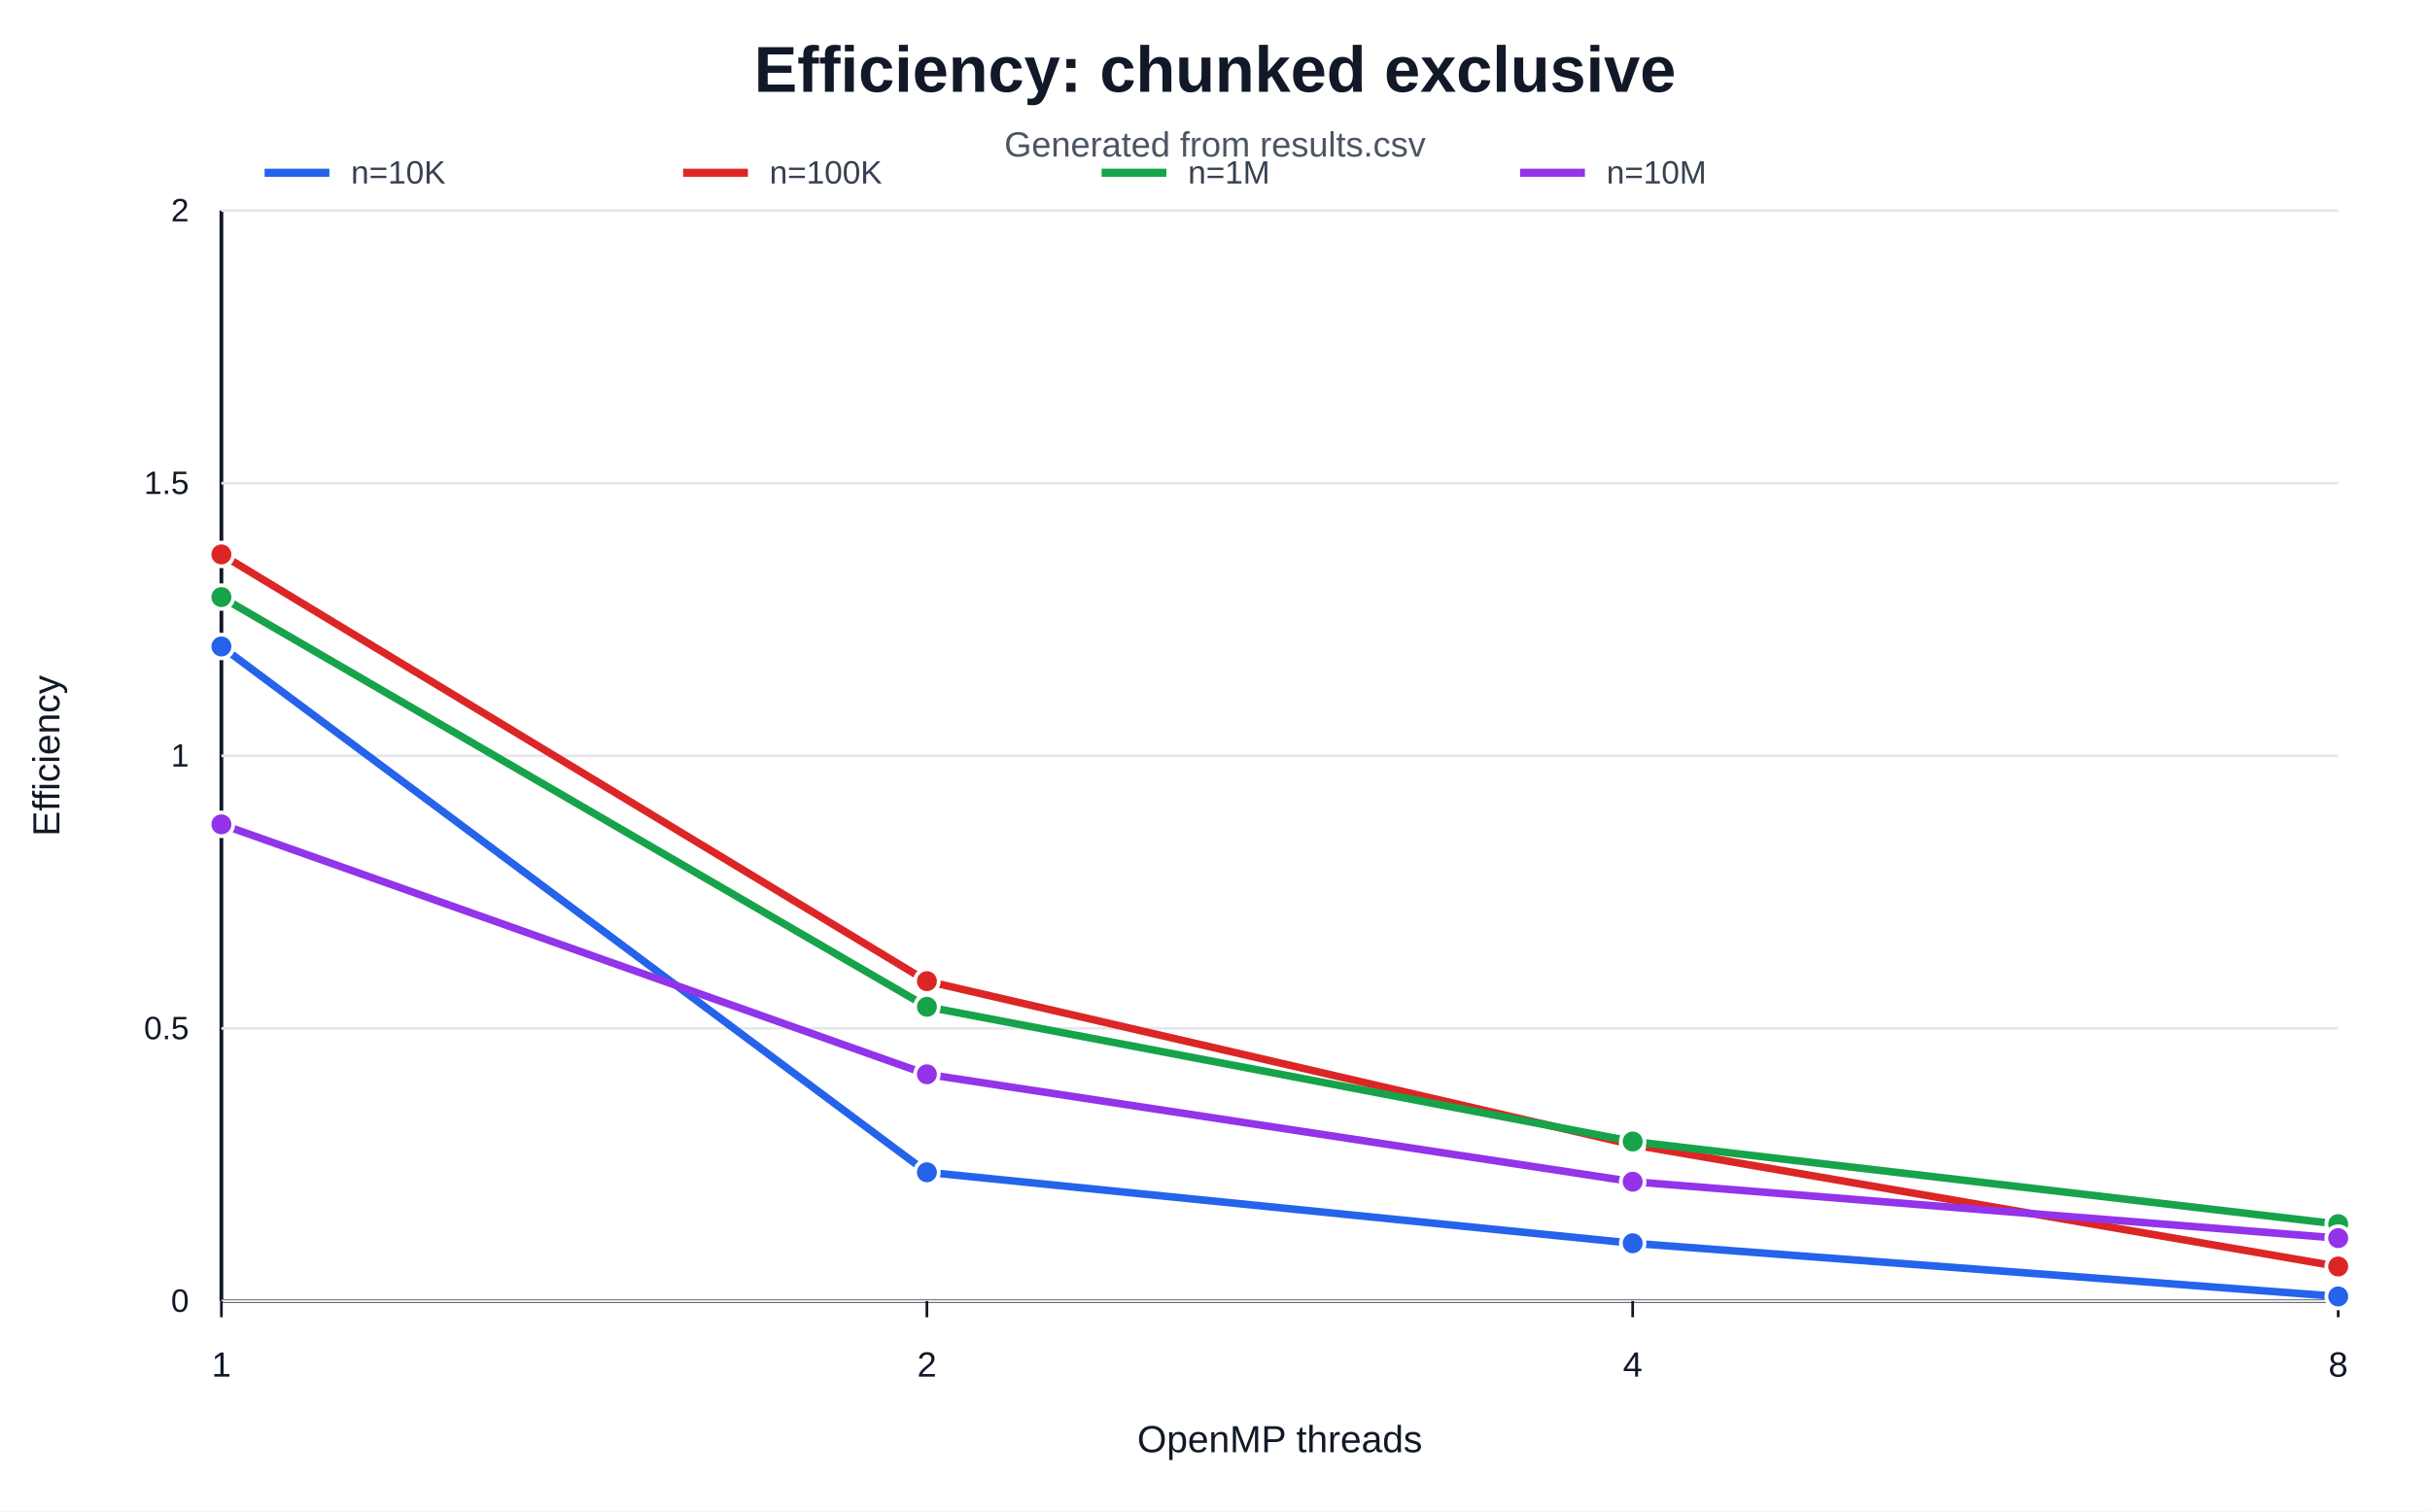
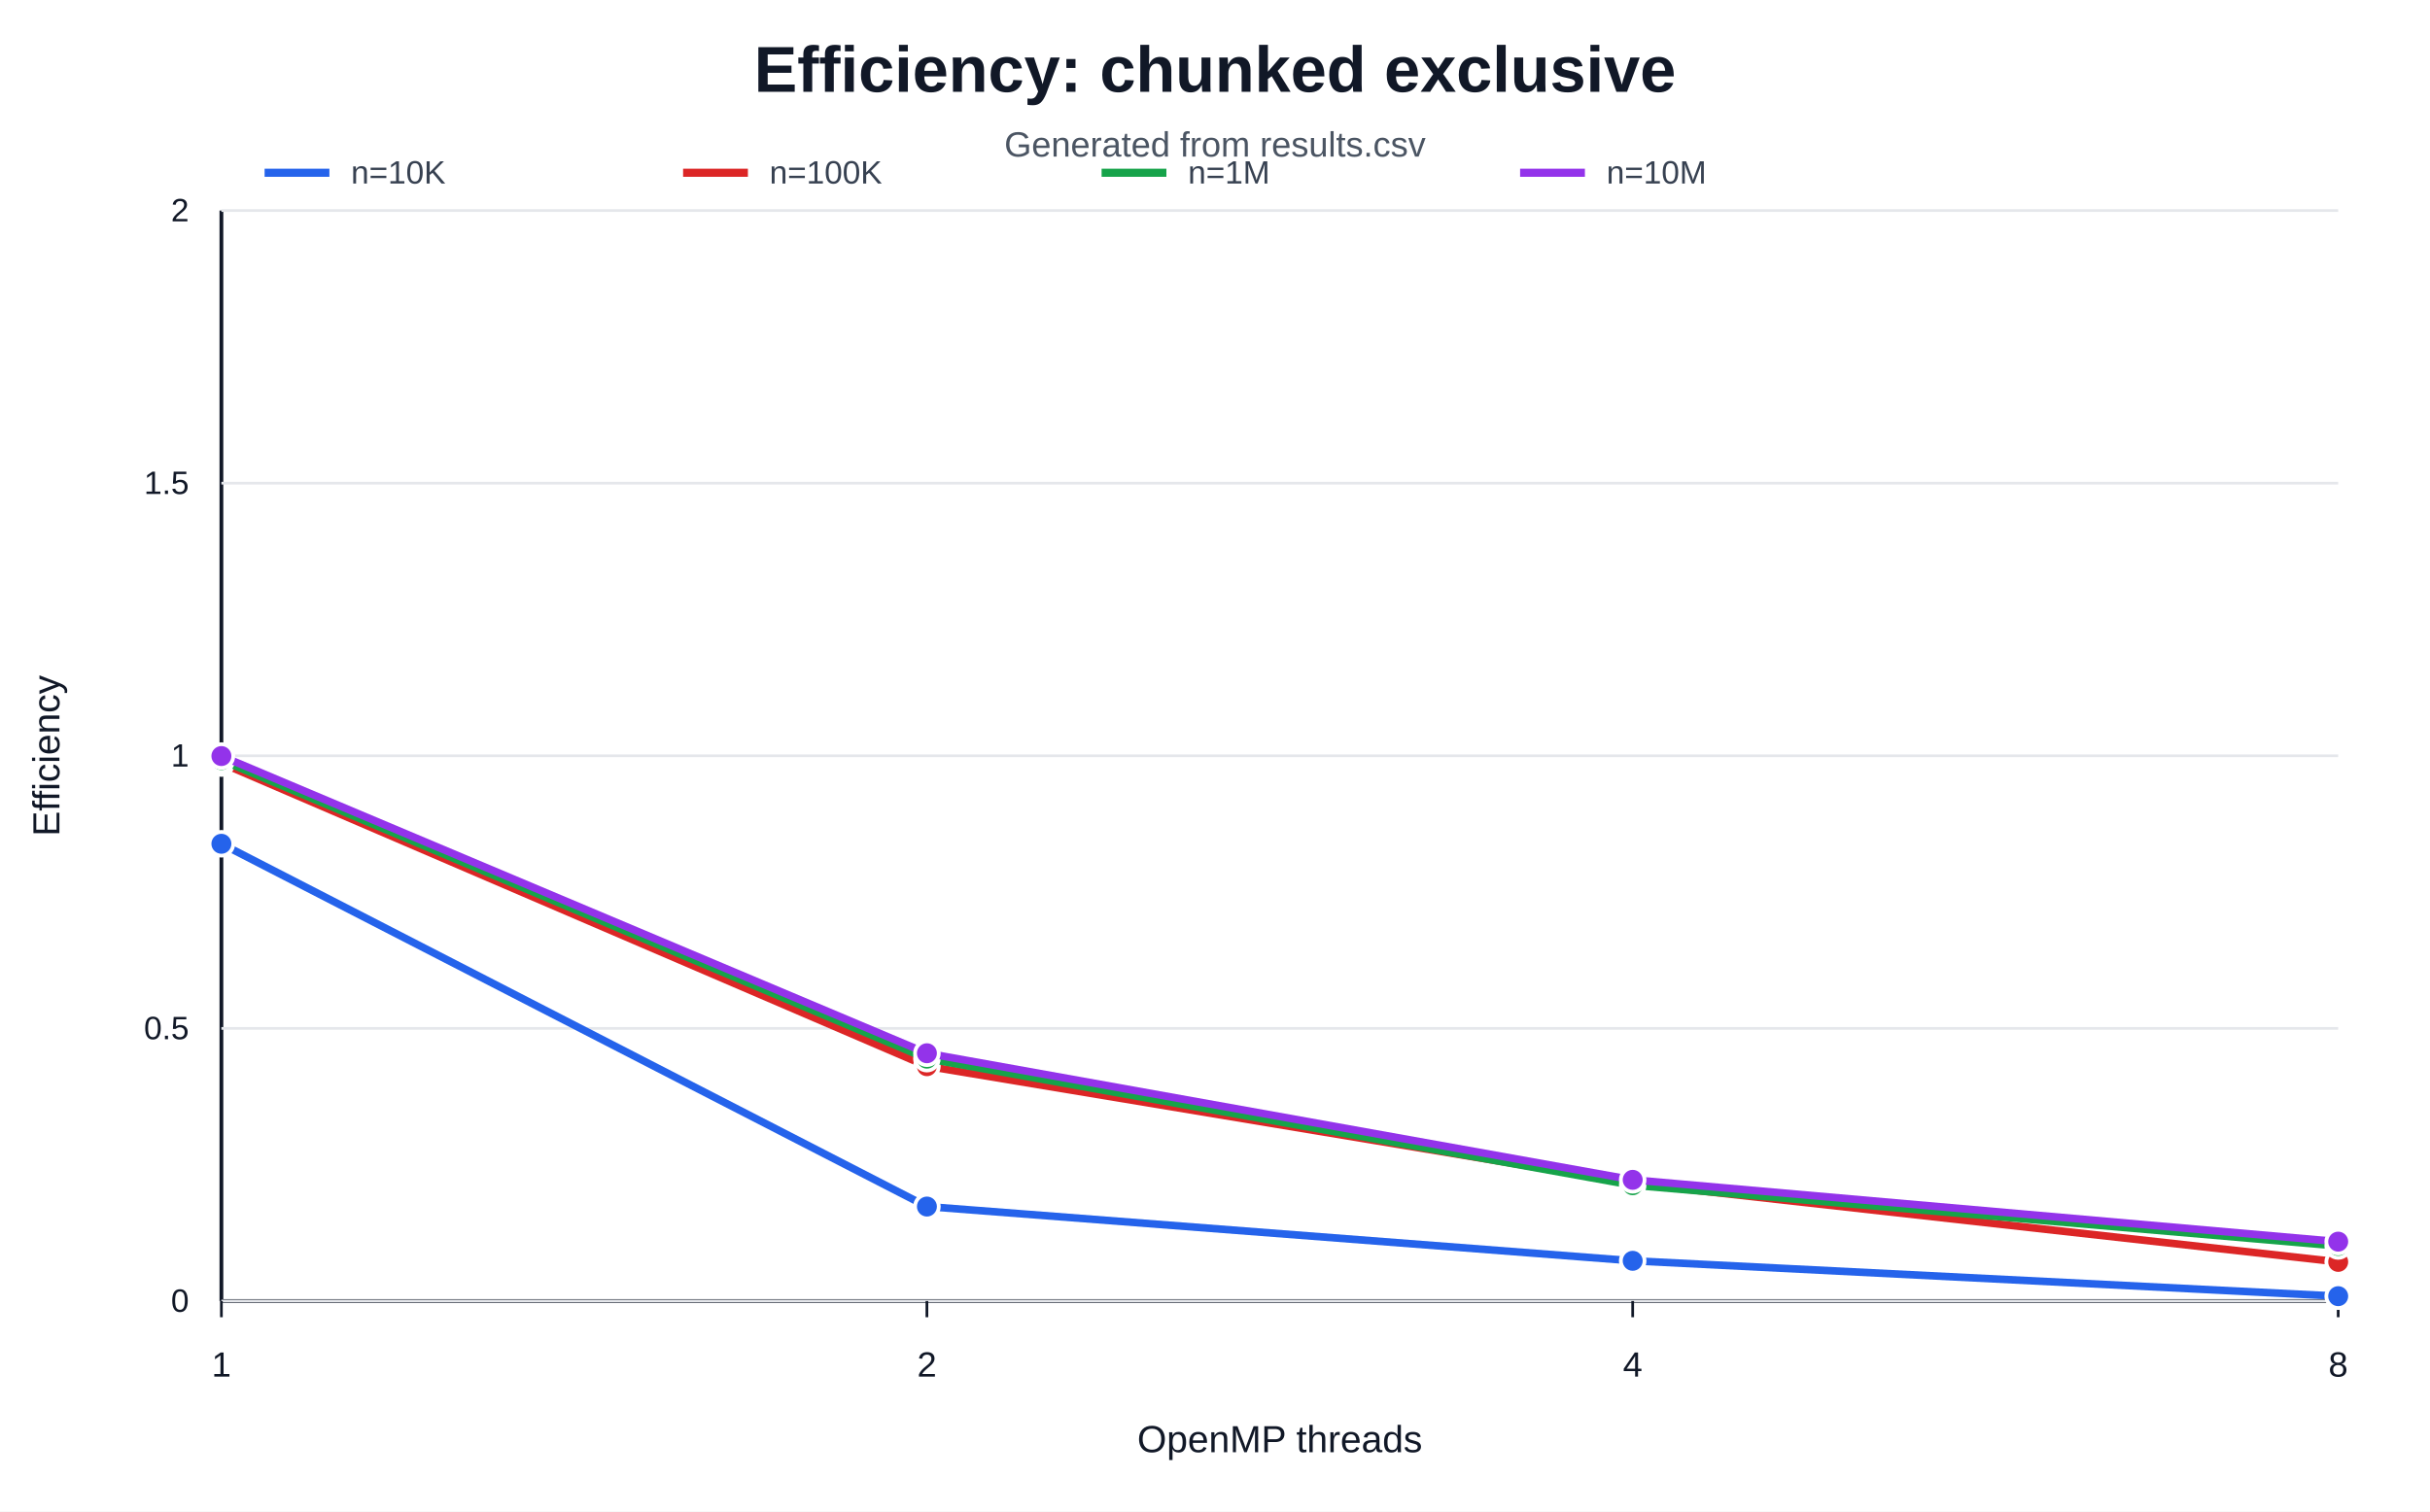
<svg xmlns="http://www.w3.org/2000/svg" width="900" height="560" viewBox="0 0 900 560">
  <rect width="100%" height="100%" fill="#ffffff" />
  <text x="450.0" y="34.0" text-anchor="middle" font-family="Arial, sans-serif" font-size="24" font-weight="700" fill="#111827">Efficiency: chunked exclusive</text>
  <text x="450.0" y="58.0" text-anchor="middle" font-family="Arial, sans-serif" font-size="13" font-weight="400" fill="#4b5563">Generated from results.csv</text>
  <line x1="82" y1="78" x2="82" y2="482" stroke="#111827" stroke-width="1.4" />
  <line x1="82" y1="482" x2="866" y2="482" stroke="#111827" stroke-width="1.4" />
  <line x1="82" y1="482.0" x2="866" y2="482.0" stroke="#e5e7eb" stroke-width="1" />
  <text x="70.0" y="486.0" text-anchor="end" font-family="Arial, sans-serif" font-size="12" font-weight="400" fill="#111827">0</text>
  <line x1="82" y1="381.0" x2="866" y2="381.0" stroke="#e5e7eb" stroke-width="1" />
  <text x="70.0" y="385.0" text-anchor="end" font-family="Arial, sans-serif" font-size="12" font-weight="400" fill="#111827">0.5</text>
  <line x1="82" y1="280.0" x2="866" y2="280.0" stroke="#e5e7eb" stroke-width="1" />
  <text x="70.0" y="284.0" text-anchor="end" font-family="Arial, sans-serif" font-size="12" font-weight="400" fill="#111827">1</text>
  <line x1="82" y1="179.0" x2="866" y2="179.0" stroke="#e5e7eb" stroke-width="1" />
  <text x="70.0" y="183.0" text-anchor="end" font-family="Arial, sans-serif" font-size="12" font-weight="400" fill="#111827">1.5</text>
  <line x1="82" y1="78.0" x2="866" y2="78.0" stroke="#e5e7eb" stroke-width="1" />
  <text x="70.0" y="82.0" text-anchor="end" font-family="Arial, sans-serif" font-size="12" font-weight="400" fill="#111827">2</text>
  <line x1="82.0" y1="482" x2="82.0" y2="488" stroke="#111827" stroke-width="1" />
  <text x="82.0" y="510.0" text-anchor="middle" font-family="Arial, sans-serif" font-size="13" font-weight="400" fill="#111827">1</text>
  <line x1="343.3" y1="482" x2="343.3" y2="488" stroke="#111827" stroke-width="1" />
  <text x="343.3" y="510.0" text-anchor="middle" font-family="Arial, sans-serif" font-size="13" font-weight="400" fill="#111827">2</text>
  <line x1="604.7" y1="482" x2="604.7" y2="488" stroke="#111827" stroke-width="1" />
  <text x="604.7" y="510.0" text-anchor="middle" font-family="Arial, sans-serif" font-size="13" font-weight="400" fill="#111827">4</text>
  <line x1="866.0" y1="482" x2="866.0" y2="488" stroke="#111827" stroke-width="1" />
  <text x="866.0" y="510.0" text-anchor="middle" font-family="Arial, sans-serif" font-size="13" font-weight="400" fill="#111827">8</text>
  <text x="474.0" y="538.0" text-anchor="middle" font-family="Arial, sans-serif" font-size="14" font-weight="400" fill="#111827">OpenMP threads</text>
  <text x="22" y="280.0" text-anchor="middle" font-family="Arial, sans-serif" font-size="14" fill="#111827" transform="rotate(-90 22 280.0)">Efficiency</text>
-   <path d="M 82.0 239.5 L 343.3 434.3 L 604.7 460.6 L 866.0 480.3" fill="none" stroke="#2563eb" stroke-width="2.8" stroke-linejoin="round" stroke-linecap="round" />
-   <circle cx="82.0" cy="239.5" r="4.4" fill="#2563eb" stroke="#ffffff" stroke-width="1.4" />
-   <circle cx="343.3" cy="434.3" r="4.4" fill="#2563eb" stroke="#ffffff" stroke-width="1.4" />
-   <circle cx="604.7" cy="460.6" r="4.4" fill="#2563eb" stroke="#ffffff" stroke-width="1.4" />
-   <circle cx="866.0" cy="480.3" r="4.4" fill="#2563eb" stroke="#ffffff" stroke-width="1.4" />
+   <path d="M 82.0 312.6 L 343.3 447.0 L 604.7 467.1 L 866.0 480.2" fill="none" stroke="#2563eb" stroke-width="2.8" stroke-linejoin="round" stroke-linecap="round" />
+   <circle cx="82.0" cy="312.6" r="4.4" fill="#2563eb" stroke="#ffffff" stroke-width="1.4" />
+   <circle cx="343.3" cy="447.0" r="4.4" fill="#2563eb" stroke="#ffffff" stroke-width="1.4" />
+   <circle cx="604.7" cy="467.1" r="4.4" fill="#2563eb" stroke="#ffffff" stroke-width="1.4" />
+   <circle cx="866.0" cy="480.2" r="4.4" fill="#2563eb" stroke="#ffffff" stroke-width="1.4" />
  <line x1="98" y1="64" x2="122" y2="64" stroke="#2563eb" stroke-width="3" />
  <text x="130.0" y="68.0" text-anchor="start" font-family="Arial, sans-serif" font-size="12" font-weight="400" fill="#374151">n=10K</text>
-   <path d="M 82.0 205.4 L 343.3 363.5 L 604.7 424.1 L 866.0 469.2" fill="none" stroke="#dc2626" stroke-width="2.8" stroke-linejoin="round" stroke-linecap="round" />
-   <circle cx="82.0" cy="205.4" r="4.4" fill="#dc2626" stroke="#ffffff" stroke-width="1.4" />
-   <circle cx="343.3" cy="363.5" r="4.4" fill="#dc2626" stroke="#ffffff" stroke-width="1.4" />
-   <circle cx="604.7" cy="424.1" r="4.4" fill="#dc2626" stroke="#ffffff" stroke-width="1.4" />
-   <circle cx="866.0" cy="469.2" r="4.4" fill="#dc2626" stroke="#ffffff" stroke-width="1.4" />
+   <path d="M 82.0 282.7 L 343.3 395.0 L 604.7 438.4 L 866.0 467.5" fill="none" stroke="#dc2626" stroke-width="2.8" stroke-linejoin="round" stroke-linecap="round" />
+   <circle cx="82.0" cy="282.7" r="4.4" fill="#dc2626" stroke="#ffffff" stroke-width="1.4" />
+   <circle cx="343.3" cy="395.0" r="4.4" fill="#dc2626" stroke="#ffffff" stroke-width="1.4" />
+   <circle cx="604.7" cy="438.4" r="4.4" fill="#dc2626" stroke="#ffffff" stroke-width="1.4" />
+   <circle cx="866.0" cy="467.5" r="4.4" fill="#dc2626" stroke="#ffffff" stroke-width="1.4" />
  <line x1="253" y1="64" x2="277" y2="64" stroke="#dc2626" stroke-width="3" />
  <text x="285.0" y="68.0" text-anchor="start" font-family="Arial, sans-serif" font-size="12" font-weight="400" fill="#374151">n=100K</text>
-   <path d="M 82.0 221.2 L 343.3 373.0 L 604.7 422.9 L 866.0 453.5" fill="none" stroke="#16a34a" stroke-width="2.8" stroke-linejoin="round" stroke-linecap="round" />
-   <circle cx="82.0" cy="221.2" r="4.4" fill="#16a34a" stroke="#ffffff" stroke-width="1.4" />
-   <circle cx="343.3" cy="373.0" r="4.4" fill="#16a34a" stroke="#ffffff" stroke-width="1.4" />
-   <circle cx="604.7" cy="422.9" r="4.4" fill="#16a34a" stroke="#ffffff" stroke-width="1.4" />
-   <circle cx="866.0" cy="453.5" r="4.4" fill="#16a34a" stroke="#ffffff" stroke-width="1.4" />
+   <path d="M 82.0 281.6 L 343.3 392.2 L 604.7 439.1 L 866.0 461.6" fill="none" stroke="#16a34a" stroke-width="2.8" stroke-linejoin="round" stroke-linecap="round" />
+   <circle cx="82.0" cy="281.6" r="4.4" fill="#16a34a" stroke="#ffffff" stroke-width="1.4" />
+   <circle cx="343.3" cy="392.2" r="4.4" fill="#16a34a" stroke="#ffffff" stroke-width="1.4" />
+   <circle cx="604.7" cy="439.1" r="4.4" fill="#16a34a" stroke="#ffffff" stroke-width="1.4" />
+   <circle cx="866.0" cy="461.6" r="4.4" fill="#16a34a" stroke="#ffffff" stroke-width="1.4" />
  <line x1="408" y1="64" x2="432" y2="64" stroke="#16a34a" stroke-width="3" />
  <text x="440.0" y="68.0" text-anchor="start" font-family="Arial, sans-serif" font-size="12" font-weight="400" fill="#374151">n=1M</text>
-   <path d="M 82.0 305.4 L 343.3 398.0 L 604.7 437.8 L 866.0 458.7" fill="none" stroke="#9333ea" stroke-width="2.8" stroke-linejoin="round" stroke-linecap="round" />
-   <circle cx="82.0" cy="305.4" r="4.4" fill="#9333ea" stroke="#ffffff" stroke-width="1.4" />
-   <circle cx="343.3" cy="398.0" r="4.4" fill="#9333ea" stroke="#ffffff" stroke-width="1.4" />
-   <circle cx="604.7" cy="437.8" r="4.4" fill="#9333ea" stroke="#ffffff" stroke-width="1.4" />
-   <circle cx="866.0" cy="458.7" r="4.4" fill="#9333ea" stroke="#ffffff" stroke-width="1.4" />
+   <path d="M 82.0 280.1 L 343.3 390.2 L 604.7 437.1 L 866.0 460.0" fill="none" stroke="#9333ea" stroke-width="2.8" stroke-linejoin="round" stroke-linecap="round" />
+   <circle cx="82.0" cy="280.1" r="4.4" fill="#9333ea" stroke="#ffffff" stroke-width="1.4" />
+   <circle cx="343.3" cy="390.2" r="4.4" fill="#9333ea" stroke="#ffffff" stroke-width="1.4" />
+   <circle cx="604.7" cy="437.1" r="4.4" fill="#9333ea" stroke="#ffffff" stroke-width="1.4" />
+   <circle cx="866.0" cy="460.0" r="4.4" fill="#9333ea" stroke="#ffffff" stroke-width="1.4" />
  <line x1="563" y1="64" x2="587" y2="64" stroke="#9333ea" stroke-width="3" />
  <text x="595.0" y="68.0" text-anchor="start" font-family="Arial, sans-serif" font-size="12" font-weight="400" fill="#374151">n=10M</text>
</svg>
